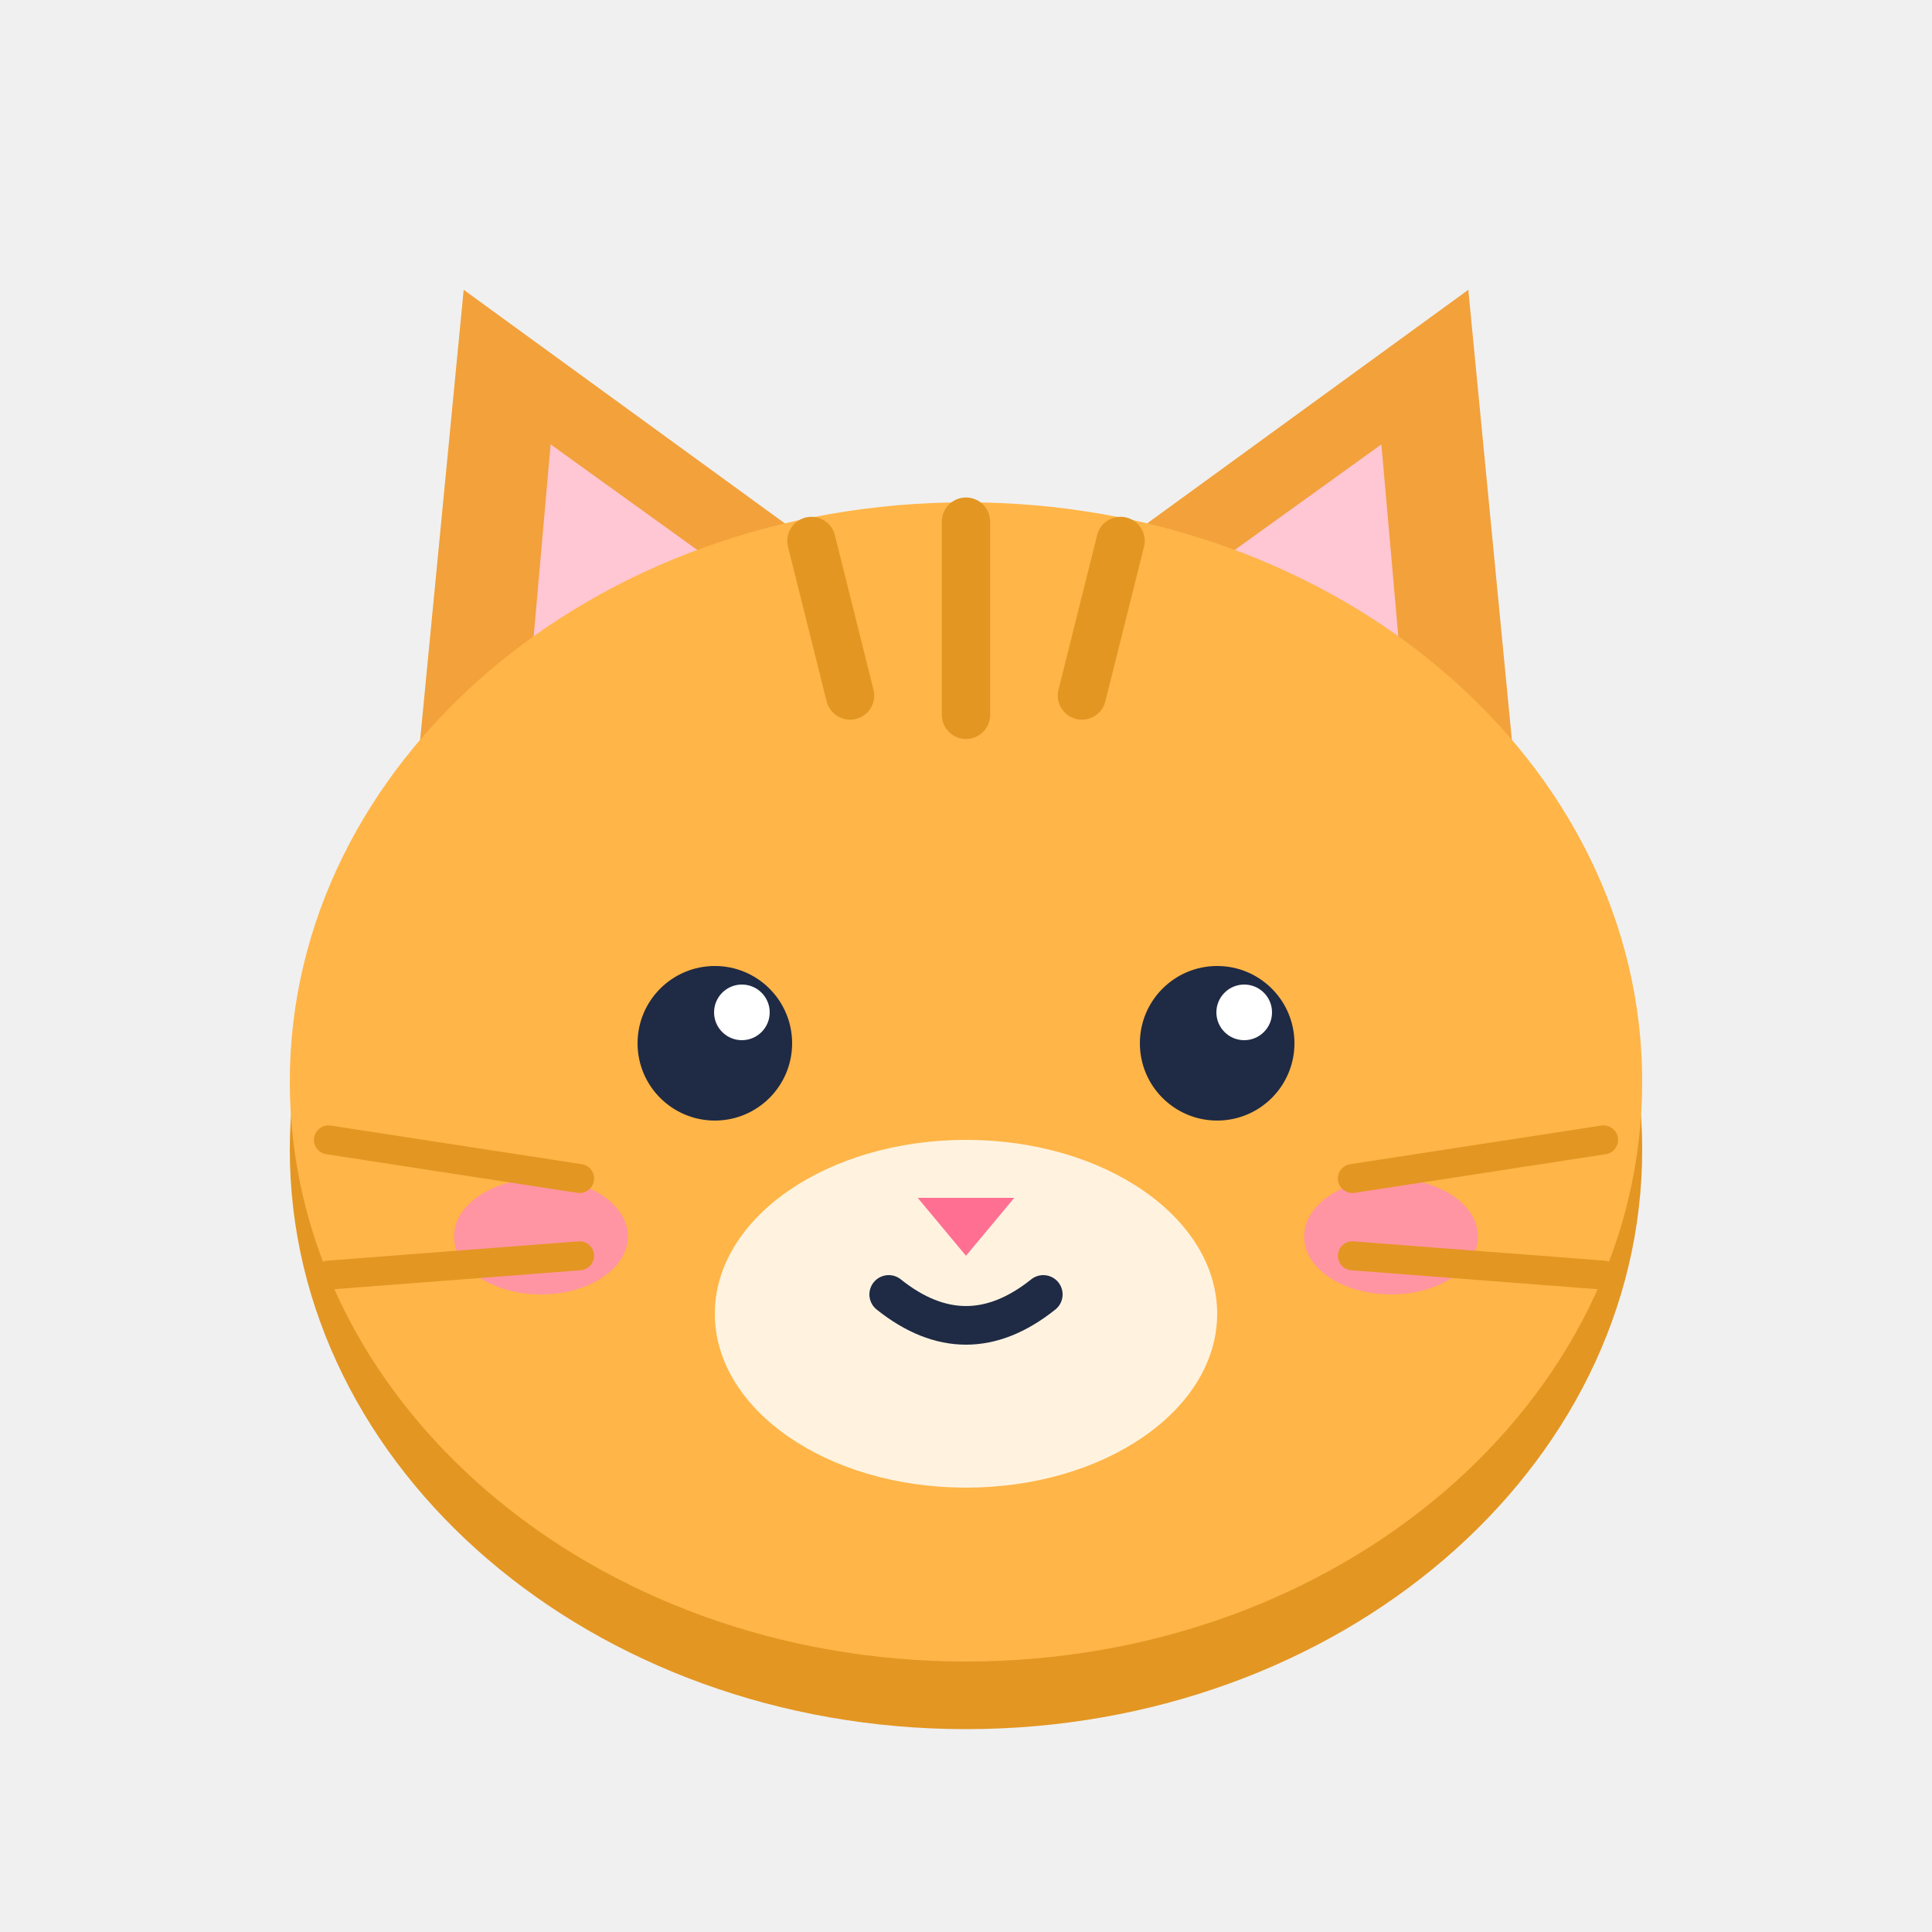
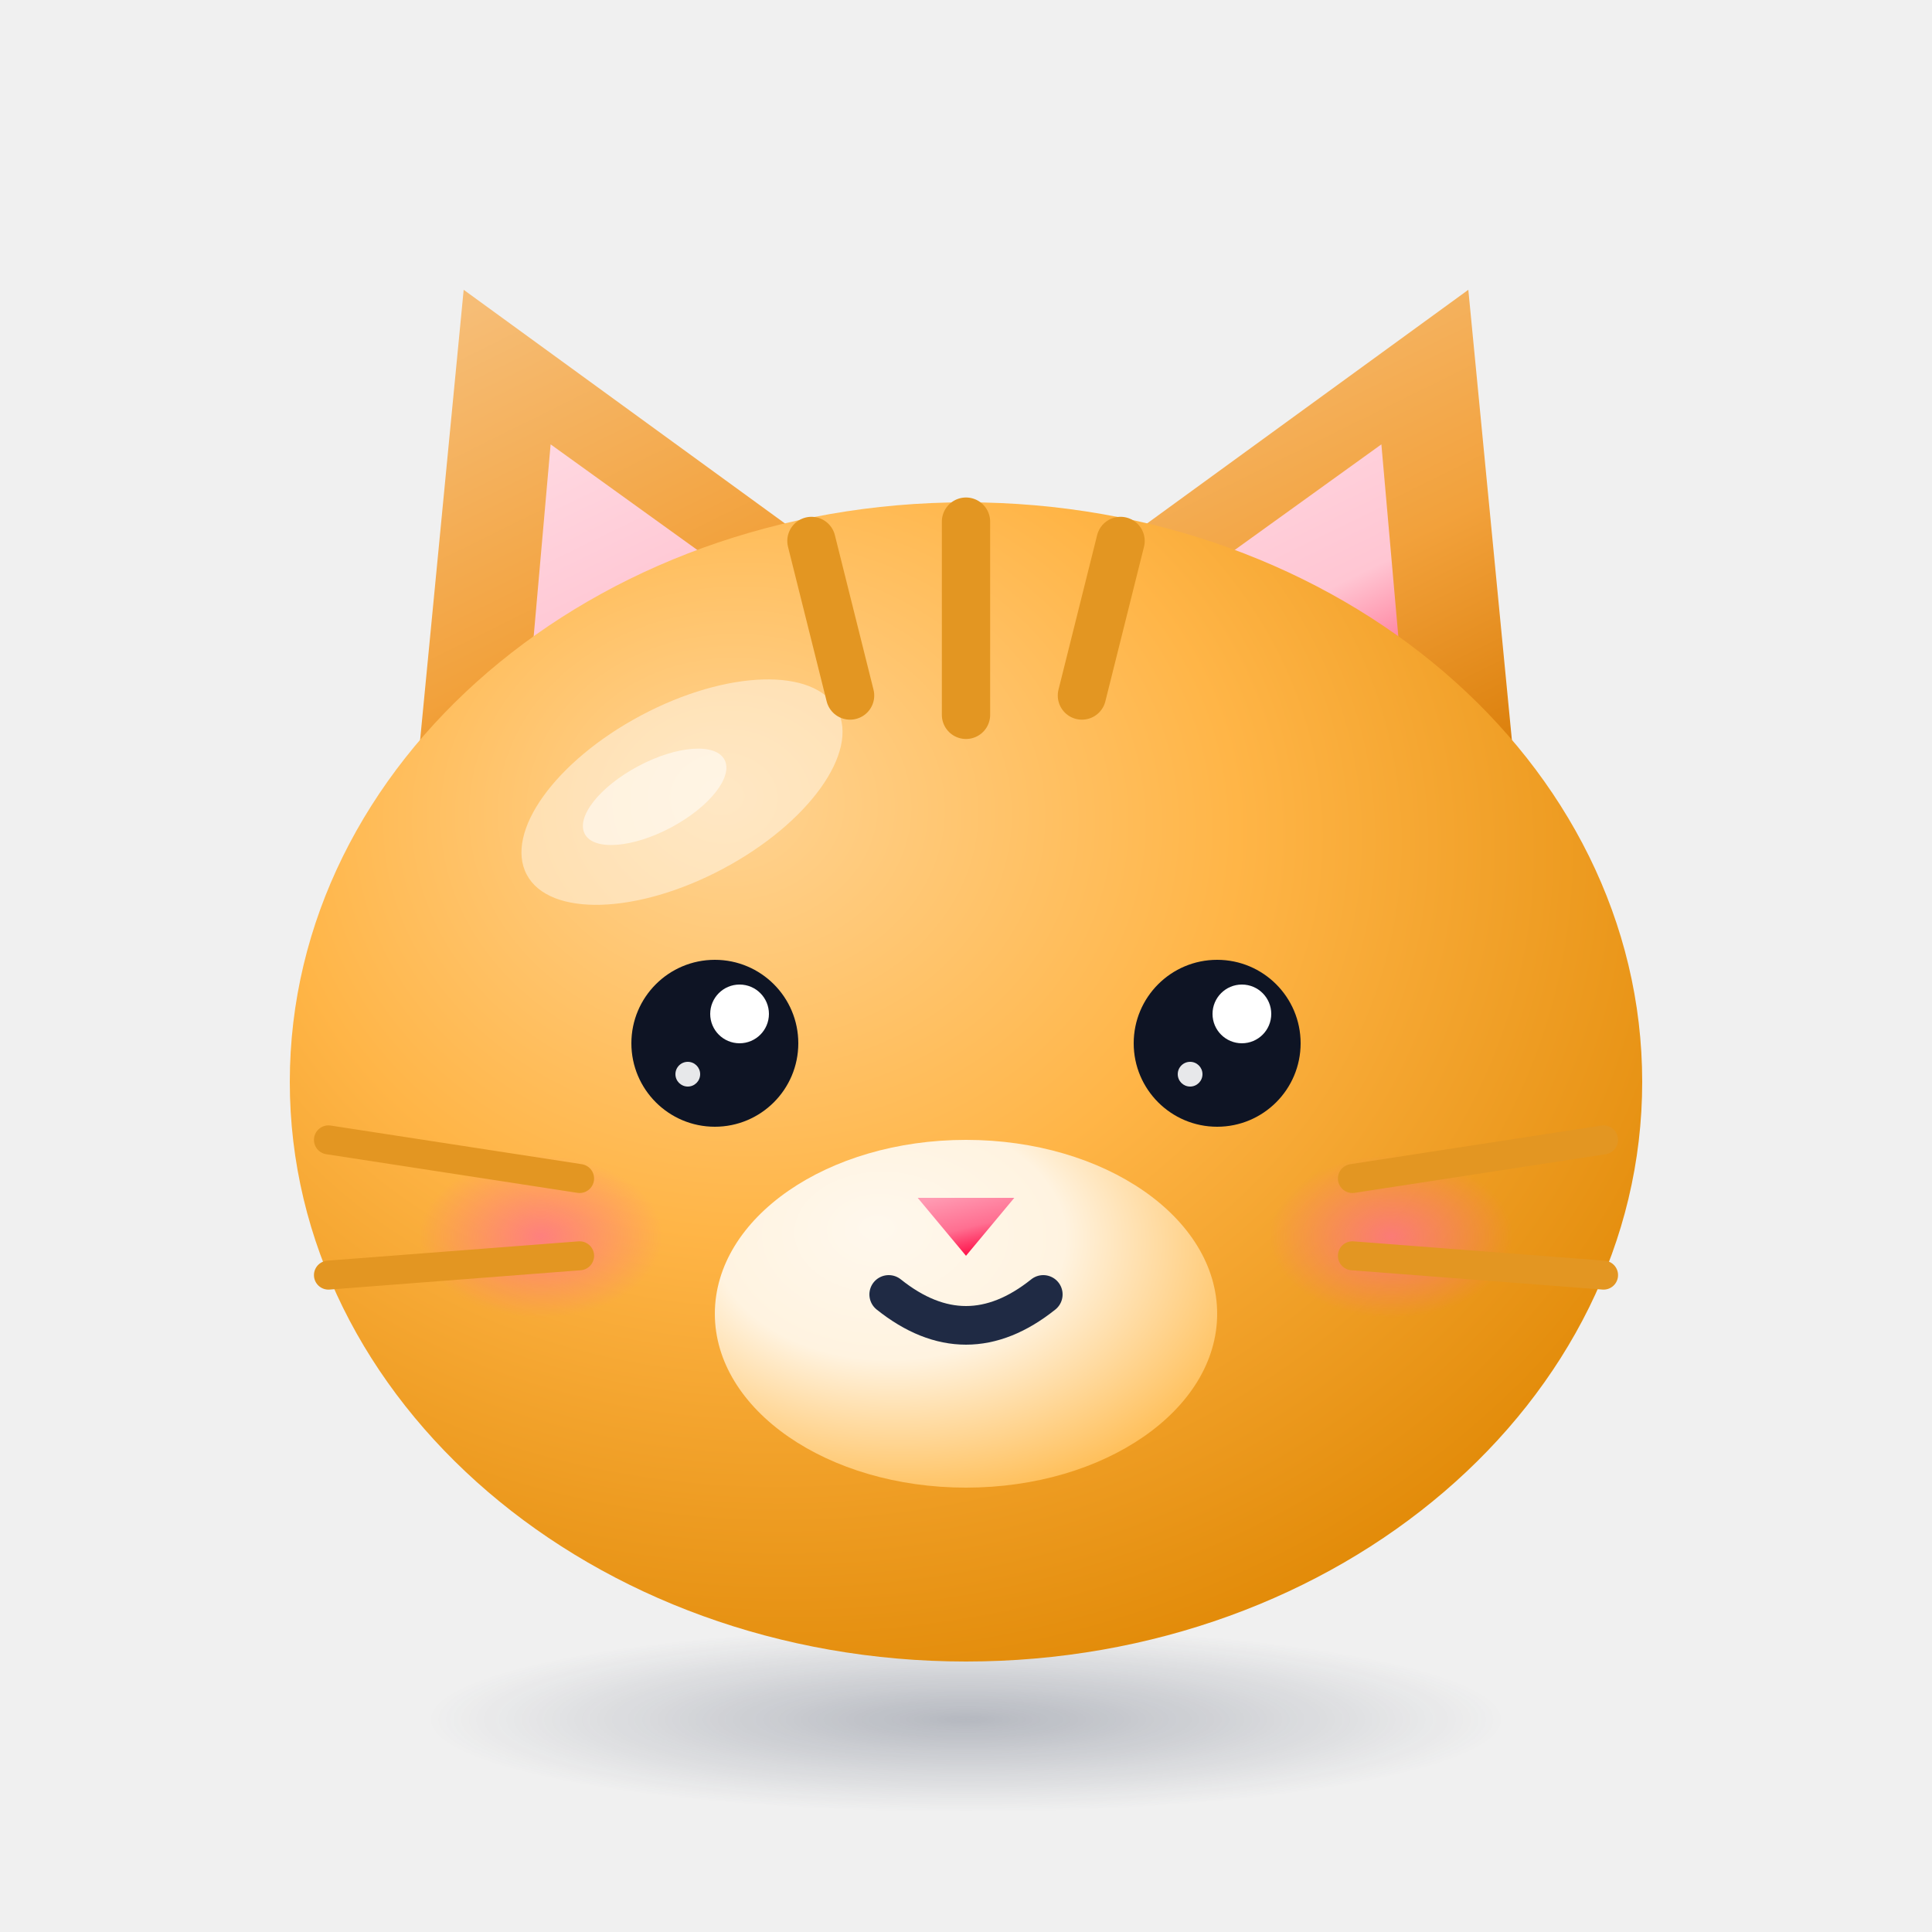
<svg xmlns="http://www.w3.org/2000/svg" width="200" height="200" viewBox="0 0 200 200">
-   <path d="M42 92 L48 30 L92 62Z" fill="#F2A13B" />
-   <path d="M158 92 L152 30 L108 62Z" fill="#F2A13B" />
-   <path d="M54 80 L57 46 L82 64Z" fill="#FFC6D3" />
-   <path d="M146 80 L143 46 L118 64Z" fill="#FFC6D3" />
-   <ellipse cx="100" cy="119" rx="70" ry="60" fill="#E39622" />
-   <ellipse cx="100" cy="112" rx="70" ry="60" fill="#FFB547" />
+   <defs>
+     <linearGradient id="lF2A13B" x1="0.2" y1="0" x2="0.6" y2="1">
+       <stop offset="0" stop-color="#F6BD76" />
+       <stop offset="0.55" stop-color="#F2A13B" />
+       <stop offset="1" stop-color="#D77902" />
+     </linearGradient>
+     <linearGradient id="lFFC6D3" x1="0.2" y1="0" x2="0.6" y2="1">
+       <stop offset="0" stop-color="#FFD7E0" />
+       <stop offset="0.55" stop-color="#FFC6D3" />
+       <stop offset="1" stop-color="#FF4771" />
+     </linearGradient>
+     <radialGradient id="rFFB547" cx="0.38" cy="0.32" r="0.78" fx="0.32" fy="0.25">
+       <stop offset="0" stop-color="#FFD494" />
+       <stop offset="0.45" stop-color="#FFB547" />
+       <stop offset="1" stop-color="#DE8500" />
+     </radialGradient>
+     <radialGradient id="rFFF3E0" cx="0.38" cy="0.32" r="0.78" fx="0.32" fy="0.25">
+       <stop offset="0" stop-color="#FFF8ED" />
+       <stop offset="0.45" stop-color="#FFF3E0" />
+       <stop offset="1" stop-color="#FFB847" />
+     </radialGradient>
+     <linearGradient id="lFF6F91" x1="0.2" y1="0" x2="0.6" y2="1">
+       <stop offset="0" stop-color="#FF9AB2" />
+       <stop offset="0.55" stop-color="#FF6F91" />
+       <stop offset="1" stop-color="#FF0943" />
+     </linearGradient>
+     <radialGradient id="chk" cx="0.5" cy="0.5" r="0.5">
+       <stop offset="0" stop-color="#FF6F91" stop-opacity="0.75" />
+       <stop offset="1" stop-color="#FF6F91" stop-opacity="0" />
+     </radialGradient>
+     <radialGradient id="gnd" cx="0.5" cy="0.5" r="0.5">
+       <stop offset="0" stop-color="#1F2A44" stop-opacity="0.28" />
+       <stop offset="1" stop-color="#1F2A44" stop-opacity="0" />
+     </radialGradient>
+   </defs>
+   <path d="M42 92 L48 30 L92 62Z" fill="url(#lF2A13B)" />
+   <path d="M158 92 L152 30 L108 62Z" fill="url(#lF2A13B)" />
+   <path d="M54 80 L57 46 L82 64Z" fill="url(#lFFC6D3)" />
+   <path d="M146 80 L143 46 L118 64Z" fill="url(#lFFC6D3)" />
+   <ellipse cx="100" cy="178" rx="56.0" ry="9.6" fill="url(#gnd)" />
+   <ellipse cx="100" cy="112" rx="70" ry="60" fill="url(#rFFB547)" />
+   <ellipse cx="70.6" cy="82.0" rx="18.2" ry="9.0" fill="#FFFFFF" opacity="0.45" transform="rotate(-28 70.6 82.0)" />
+   <ellipse cx="67.87" cy="81.1" rx="8.19" ry="3.6" fill="#FFFFFF" opacity="0.55" transform="rotate(-28 70.6 82.0)" />
  <path d="M100 54 L100 74 M84 56 L88 72 M116 56 L112 72" fill="none" stroke="#E39622" stroke-width="5" stroke-linecap="round" stroke-linejoin="round" />
-   <ellipse cx="100" cy="136" rx="26" ry="18" fill="#FFF3E0" />
-   <circle cx="74" cy="108" r="8" fill="#1F2A44" />
-   <circle cx="126" cy="108" r="8" fill="#1F2A44" />
-   <circle cx="76.8" cy="104.8" r="2.88" fill="#FFFFFF" />
-   <circle cx="128.8" cy="104.8" r="2.88" fill="#FFFFFF" />
-   <path d="M95 124 L105 124 L100 130Z" fill="#FF6F91" />
+   <ellipse cx="100" cy="136" rx="26" ry="18" fill="url(#rFFF3E0)" />
+   <circle cx="74" cy="108" r="8.64" fill="#0E1424" />
+   <circle cx="74" cy="109.2" r="3.6" fill="#0E1424" />
+   <circle cx="76.56" cy="104.96" r="3.04" fill="#FFFFFF" />
+   <circle cx="71.2" cy="111.2" r="1.28" fill="#FFFFFF" opacity="0.9" />
+   <circle cx="126" cy="108" r="8.64" fill="#0E1424" />
+   <circle cx="126" cy="109.2" r="3.6" fill="#0E1424" />
+   <circle cx="128.56" cy="104.96" r="3.04" fill="#FFFFFF" />
+   <circle cx="123.2" cy="111.2" r="1.28" fill="#FFFFFF" opacity="0.9" />
+   <path d="M95 124 L105 124 L100 130Z" fill="url(#lFF6F91)" />
  <path d="M92 134 Q100 140.4 108 134" fill="none" stroke="#1F2A44" stroke-width="4" stroke-linecap="round" stroke-linejoin="round" />
-   <ellipse cx="56" cy="128" rx="9" ry="6" fill="#FF8FB1" opacity="0.85" />
-   <ellipse cx="144" cy="128" rx="9" ry="6" fill="#FF8FB1" opacity="0.85" />
+   <ellipse cx="56" cy="128" rx="12.6" ry="8.4" fill="url(#chk)" />
+   <ellipse cx="144" cy="128" rx="12.6" ry="8.4" fill="url(#chk)" />
  <path d="M34 118 L60 122 M34 132 L60 130 M166 118 L140 122 M166 132 L140 130" fill="none" stroke="#E39622" stroke-width="3" stroke-linecap="round" stroke-linejoin="round" />
</svg>
